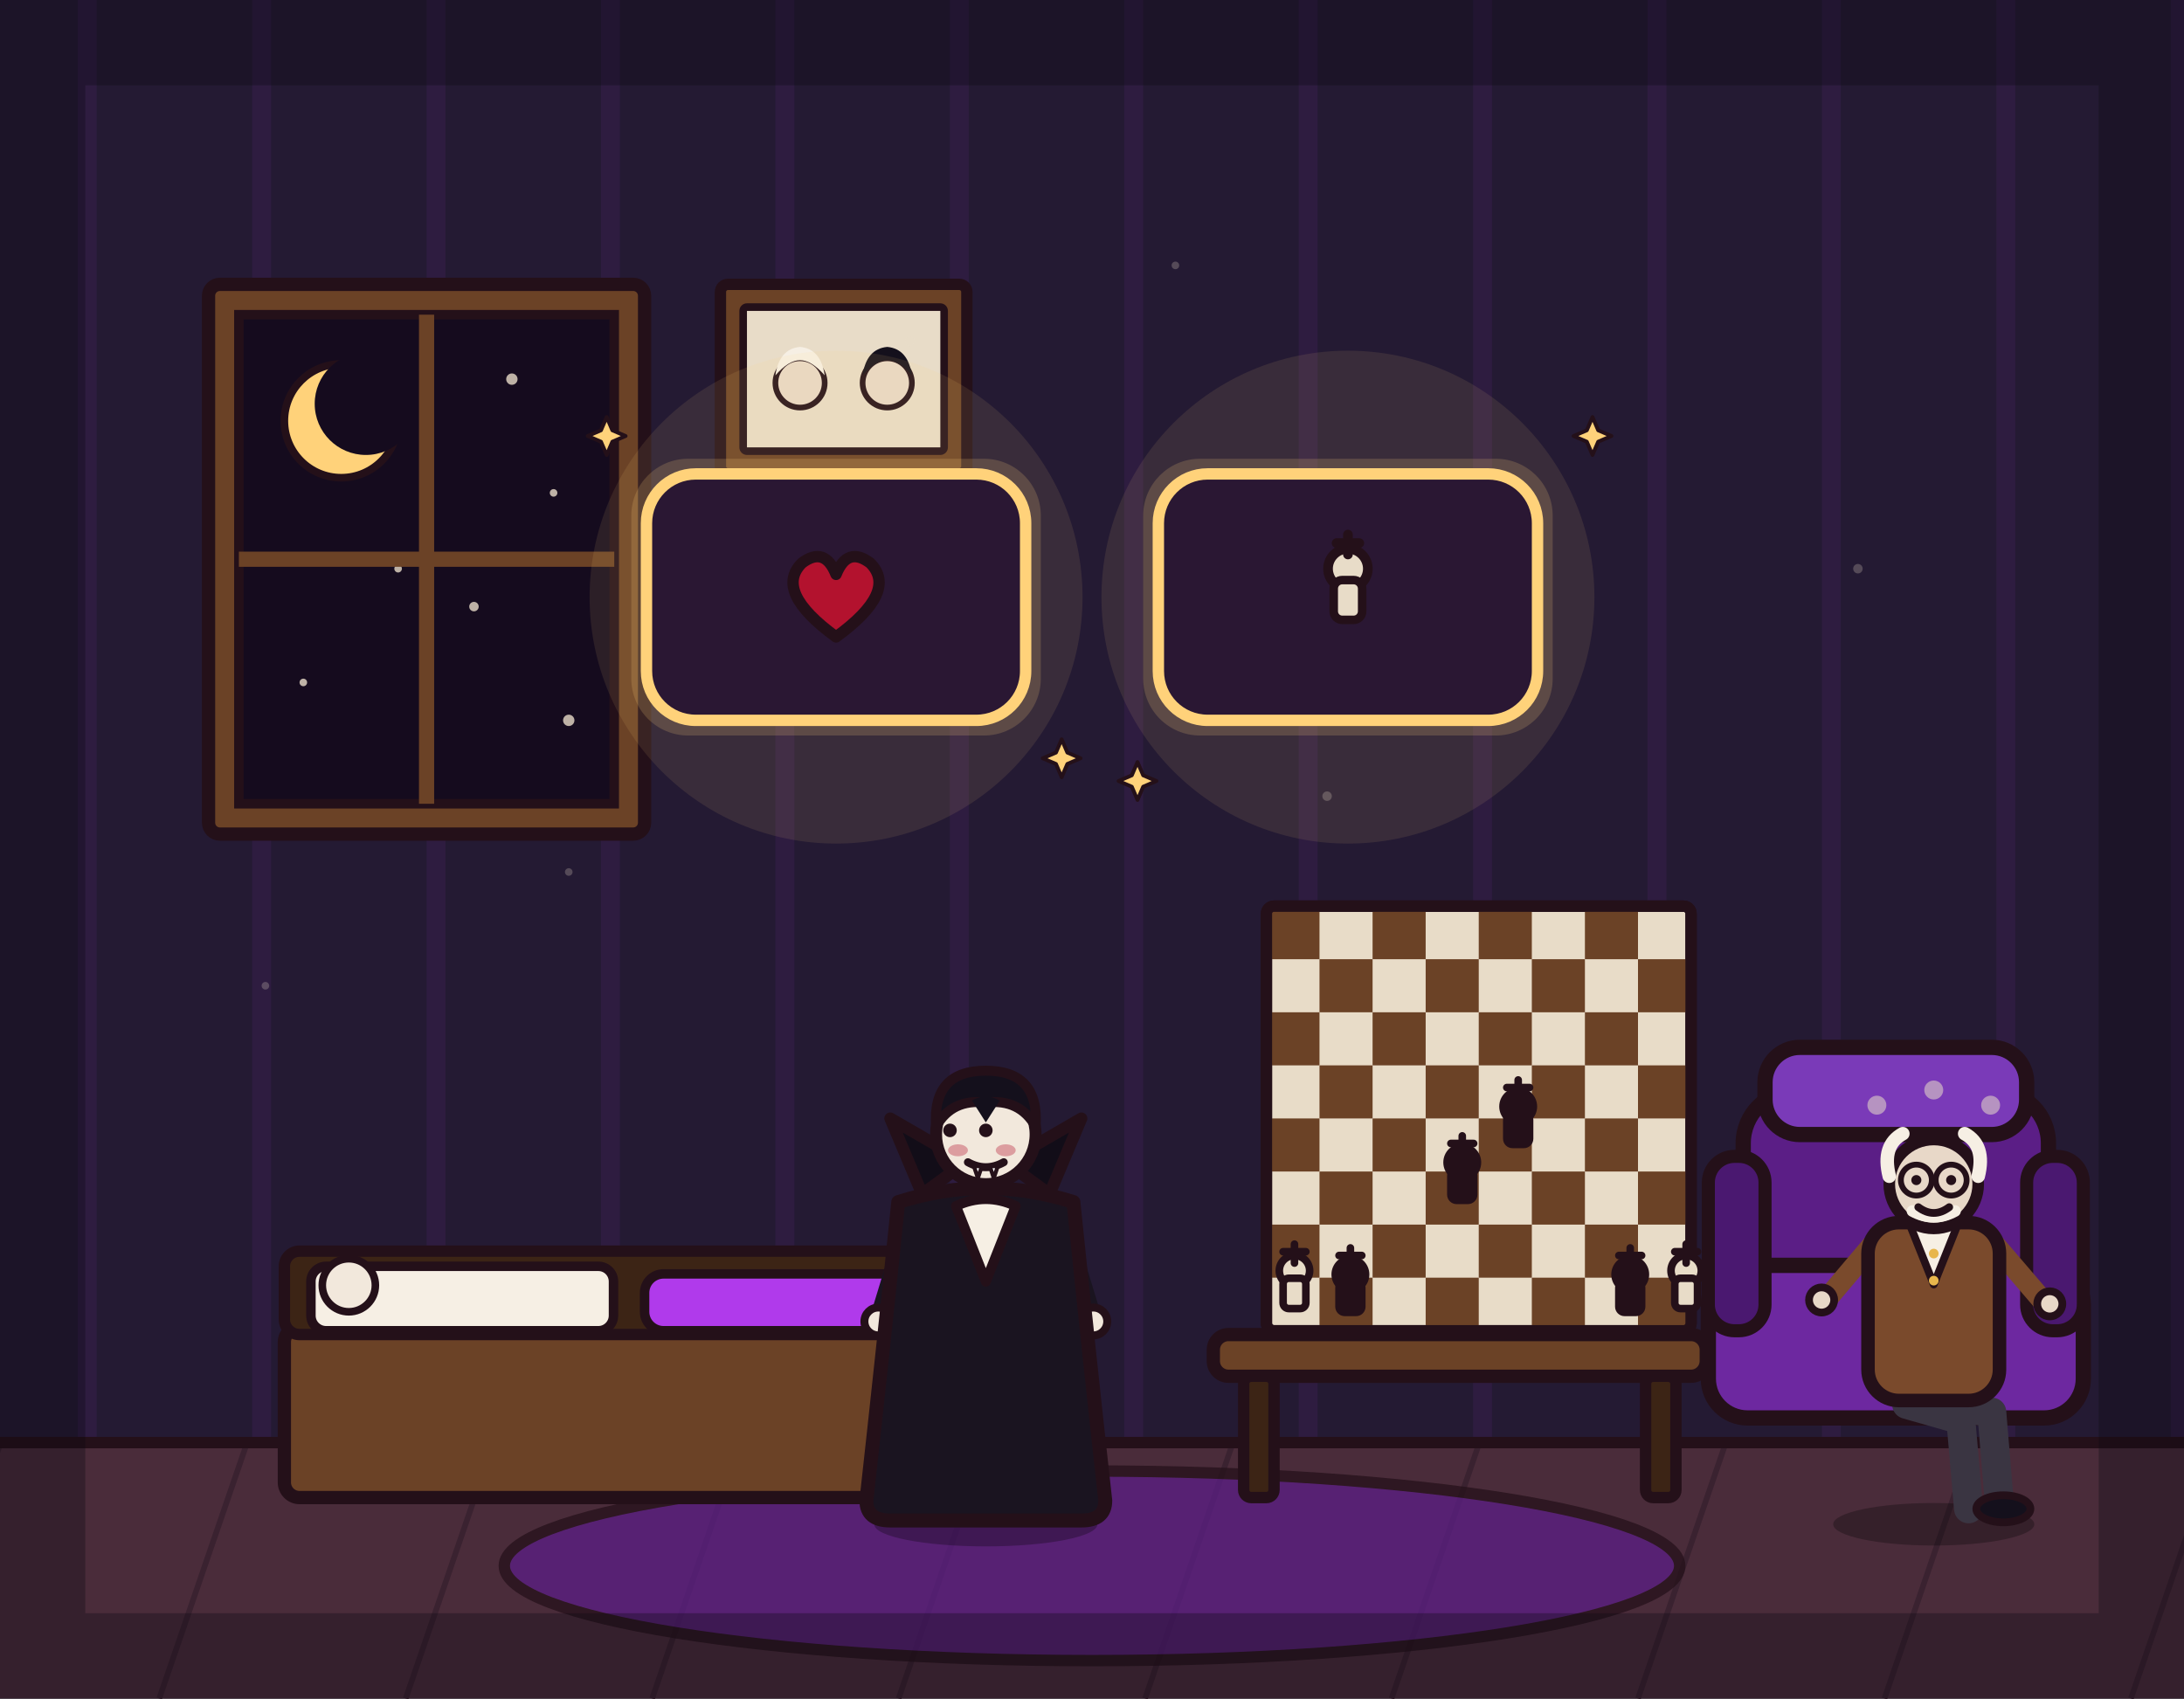
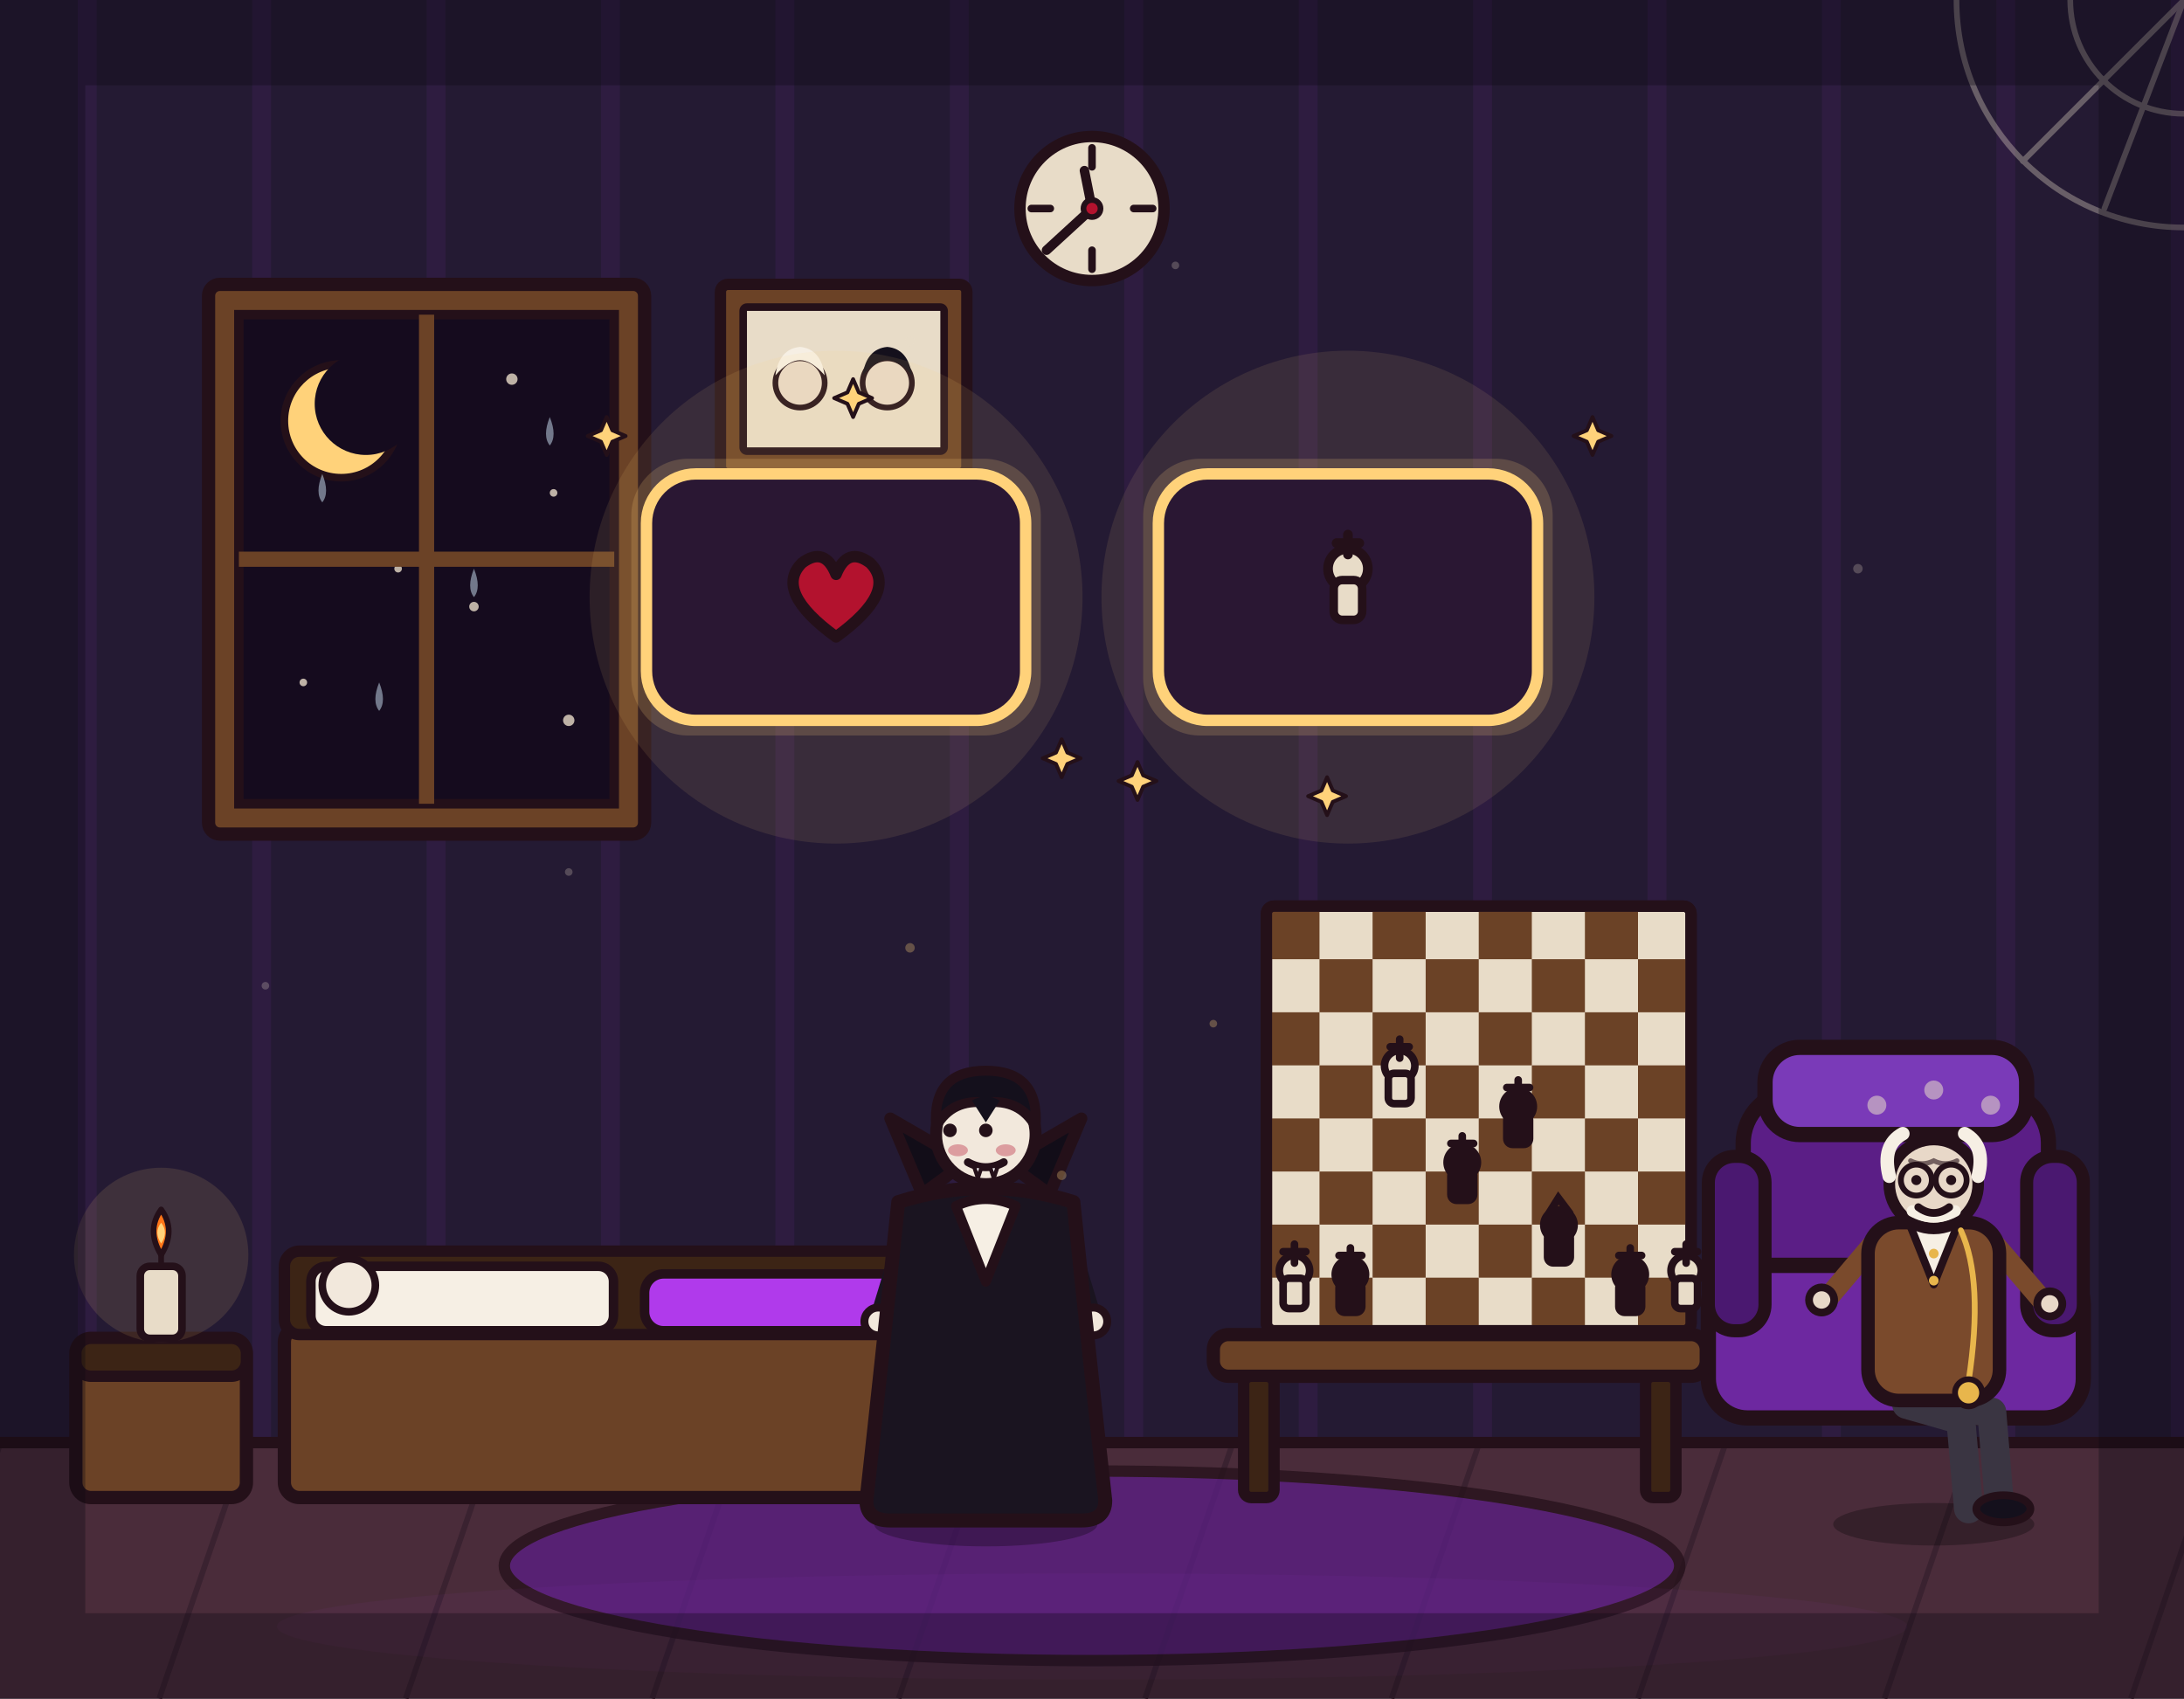
<svg xmlns="http://www.w3.org/2000/svg" viewBox="0 0 1152 896" width="1152" height="896">
  <rect x="0" y="0" width="1152" height="896" fill="#241a33" />
  <path d="M46 0V762M138 0V762M230 0V762M322 0V762M414 0V762M506 0V762M598 0V762M690 0V762M782 0V762M874 0V762M966 0V762M1058 0V762M1150 0V762" stroke="#b03aeb" stroke-width="10" opacity=".07" fill="none" />
  <rect x="0" y="760" width="1152" height="136" fill="#4a2c3a" />
  <path d="M0 762 L-46 896M130 762 L84 896M260 762 L214 896M390 762 L344 896M520 762 L474 896M650 762 L604 896M780 762 L734 896M910 762 L864 896M1040 762 L994 896M1170 762 L1124 896" stroke="#3a2230" stroke-width="3" fill="none" />
  <line x1="0" y1="761" x2="1152" y2="761" stroke="#241019" stroke-width="6" stroke-linecap="round" />
  <ellipse cx="576" cy="826" rx="310" ry="50" fill="#5b1e86" stroke="#241019" stroke-width="6" stroke-linejoin="round" stroke-linecap="round" opacity="0.75" />
  <rect x="110" y="150" width="230" height="290" rx="6" fill="#6b4226" stroke="#241019" stroke-width="7" stroke-linejoin="round" stroke-linecap="round" />
  <rect x="126" y="166" width="198" height="258" fill="#150b1e" stroke="#241019" stroke-width="5" />
  <circle cx="180" cy="222" r="30" fill="#ffd27a" stroke="#241019" stroke-width="4" />
  <circle cx="193" cy="213" r="27" fill="#150b1e" stroke="none" />
  <circle cx="270" cy="200" r="3" fill="#e8dcc8" stroke="none" opacity="0.8" />
  <circle cx="292" cy="260" r="2" fill="#e8dcc8" stroke="none" opacity="0.8" />
  <circle cx="250" cy="320" r="2.5" fill="#e8dcc8" stroke="none" opacity="0.8" />
  <circle cx="160" cy="360" r="2" fill="#e8dcc8" stroke="none" opacity="0.8" />
  <circle cx="300" cy="380" r="3" fill="#e8dcc8" stroke="none" opacity="0.8" />
  <circle cx="210" cy="300" r="2" fill="#e8dcc8" stroke="none" opacity="0.8" />
  <line x1="225" y1="166" x2="225" y2="424" stroke="#6b4226" stroke-width="8" />
  <line x1="126" y1="295" x2="324" y2="295" stroke="#6b4226" stroke-width="8" />
  <rect x="380" y="150" width="130" height="100" rx="4" fill="#6b4226" stroke="#241019" stroke-width="6" stroke-linejoin="round" />
  <rect x="392" y="162" width="106" height="76" rx="2" fill="#e8dcc8" stroke="#241019" stroke-width="4" />
  <circle cx="422" cy="202" r="13" fill="#e8d8c8" stroke="#241019" stroke-width="3" />
  <circle cx="468" cy="202" r="13" fill="#e8d8c8" stroke="#241019" stroke-width="3" />
  <path d="M409 198 Q411 184 422 183 Q433 184 435 198 Q428 190 422 190 Q416 190 409 198 Z" fill="#f6efe4" stroke="none" />
  <path d="M455 198 Q457 184 468 183 Q479 184 481 198 Q474 190 468 190 Q462 190 455 198 Z" fill="#14101c" stroke="none" />
  <rect x="150" y="700" width="380" height="90" rx="8" fill="#6b4226" stroke="#241019" stroke-width="7" stroke-linejoin="round" stroke-linecap="round" />
  <rect x="150" y="660" width="380" height="44" rx="8" fill="#3c2415" stroke="#241019" stroke-width="6" stroke-linejoin="round" stroke-linecap="round" />
  <rect x="164" y="668" width="159.6" height="34" rx="8" fill="#f6efe4" stroke="#241019" stroke-width="5" stroke-linejoin="round" stroke-linecap="round" />
  <rect x="340" y="672" width="167.2" height="30" rx="10" fill="#b03aeb" stroke="#241019" stroke-width="5" stroke-linejoin="round" stroke-linecap="round" />
  <circle cx="184" cy="678" r="14" fill="#f2e8dc" stroke="#241019" stroke-width="4" stroke-linejoin="round" stroke-linecap="round" />
  <g transform="translate(1000 748) scale(1.15)">
    <rect x="-70" y="-150" width="140" height="110" rx="24" fill="#5b1e86" stroke="#241019" stroke-width="7" stroke-linejoin="round" stroke-linecap="round" />
    <rect x="-86" y="-70" width="172" height="70" rx="18" fill="#6d28a0" stroke="#241019" stroke-width="7" stroke-linejoin="round" stroke-linecap="round" />
    <rect x="-86" y="-120" width="26" height="80" rx="12" fill="#4a1870" stroke="#241019" stroke-width="6" stroke-linejoin="round" stroke-linecap="round" />
    <rect x="60" y="-120" width="26" height="80" rx="12" fill="#4a1870" stroke="#241019" stroke-width="6" stroke-linejoin="round" stroke-linecap="round" />
    <rect x="-60" y="-170" width="120" height="40" rx="16" fill="#7a3ab8" stroke="#241019" stroke-width="7" stroke-linejoin="round" stroke-linecap="round" />
  </g>
  <g transform="translate(1020 800) scale(1.02 1.02)">
    <ellipse cx="0" cy="4" rx="52" ry="11" fill="#000000" stroke-width="0" stroke-linejoin="round" stroke-linecap="round" stroke="none" opacity="0.28" />
    <path d="M-8 -58 L30 -54 L34 -6" fill="none" stroke="#3a3542" stroke-width="15" stroke-linecap="round" stroke-linejoin="round" />
    <path d="M-14 -58 L14 -50 L18 -4" fill="none" stroke="#3a3542" stroke-width="15" stroke-linecap="round" stroke-linejoin="round" />
    <ellipse cx="36" cy="-4" rx="14" ry="7" fill="#14101c" stroke="#241019" stroke-width="4" stroke-linejoin="round" stroke-linecap="round" />
    <path d="M32 -140 L56 -112" fill="none" stroke="#7a4a2c" stroke-width="11" stroke-linecap="round" stroke-linejoin="round" />
    <circle cx="60" cy="-110" r="6.5" fill="#e8d8c8" stroke="#241019" stroke-width="4" stroke-linejoin="round" stroke-linecap="round" />
    <path d="M-32 -140 L-54 -114" fill="none" stroke="#7a4a2c" stroke-width="11" stroke-linecap="round" stroke-linejoin="round" />
    <circle cx="-58" cy="-112" r="6.5" fill="#e8d8c8" stroke="#241019" stroke-width="4" stroke-linejoin="round" stroke-linecap="round" />
    <rect x="-34" y="-152" width="68" height="92" rx="16" fill="#7a4a2c" stroke="#241019" stroke-width="7" stroke-linejoin="round" stroke-linecap="round" />
    <path d="M-12 -150 L0 -120 L12 -150 Z" fill="#f6efe4" stroke="#241019" stroke-width="4" stroke-linejoin="round" stroke-linecap="round" />
    <circle cx="0" cy="-136" r="2.5" fill="#e8b64c" stroke-width="0" stroke-linejoin="round" stroke-linecap="round" stroke="none" />
    <circle cx="0" cy="-122" r="2.5" fill="#e8b64c" stroke-width="0" stroke-linejoin="round" stroke-linecap="round" stroke="none" />
    <circle cx="0" cy="-172" r="23" fill="#e8d8c8" stroke="#241019" stroke-width="6" stroke-linejoin="round" stroke-linecap="round" />
    <path d="M-23 -176 Q-27 -192 -16 -198" fill="none" stroke="#f6efe4" stroke-width="7" stroke-linecap="round" stroke-linejoin="round" />
    <path d="M23 -176 Q27 -192 16 -198" fill="none" stroke="#f6efe4" stroke-width="7" stroke-linecap="round" stroke-linejoin="round" />
    <circle cx="-9" cy="-174" r="2.6" fill="#241019" stroke-width="0" stroke-linejoin="round" stroke-linecap="round" stroke="none" />
    <circle cx="9" cy="-174" r="2.6" fill="#241019" stroke-width="0" stroke-linejoin="round" stroke-linecap="round" stroke="none" />
    <circle cx="-9" cy="-174" r="8" fill="none" stroke="#241019" stroke-width="3" stroke-linejoin="round" stroke-linecap="round" />
    <circle cx="9" cy="-174" r="8" fill="none" stroke="#241019" stroke-width="3" stroke-linejoin="round" stroke-linecap="round" />
    <line x1="-1" y1="-174" x2="1" y2="-174" stroke="#241019" stroke-width="3" stroke-linecap="round" />
    <path d="M-11 -158 Q0 -152 11 -158" fill="none" stroke="#f6efe4" stroke-width="6" stroke-linecap="round" stroke-linejoin="round" />
    <path d="M-8 -160 Q0 -154 8 -160" fill="none" stroke="#241019" stroke-width="4" stroke-linecap="round" stroke-linejoin="round" />
+     <path d="M-12 -184 Q-6 -181 0 -184 Q6 -181 12 -184" fill="none" stroke="#241019" stroke-width="2.5" opacity=".6" stroke-linecap="round" />
+     <path d="M14 -148 Q26 -122 18 -70" fill="none" stroke="#e8b64c" stroke-width="3" stroke-linecap="round" />
+     <circle cx="18" cy="-64" r="7" fill="#e8b64c" stroke="#241019" stroke-width="3" />
  </g>
  <circle cx="990" cy="583" r="5" fill="#e8dcc8" stroke="none" opacity="0.55" />
  <circle cx="1020" cy="575" r="5" fill="#e8dcc8" stroke="none" opacity="0.55" />
  <circle cx="1050" cy="583" r="5" fill="#e8dcc8" stroke="none" opacity="0.55" />
  <rect x="640" y="704" width="260" height="22" rx="8" fill="#6b4226" stroke="#241019" stroke-width="7" stroke-linejoin="round" stroke-linecap="round" />
  <rect x="656" y="726" width="16" height="64" rx="4" fill="#3c2415" stroke="#241019" stroke-width="6" stroke-linejoin="round" stroke-linecap="round" />
  <rect x="868" y="726" width="16" height="64" rx="4" fill="#3c2415" stroke="#241019" stroke-width="6" stroke-linejoin="round" stroke-linecap="round" />
  <rect x="668" y="478" width="224" height="224" rx="4" fill="#e8dcc8" stroke="#241019" stroke-width="6" stroke-linejoin="round" stroke-linecap="round" />
  <rect x="668" y="478" width="28" height="28" fill="#6b4226" stroke="none" />
  <rect x="724" y="478" width="28" height="28" fill="#6b4226" stroke="none" />
  <rect x="780" y="478" width="28" height="28" fill="#6b4226" stroke="none" />
  <rect x="836" y="478" width="28" height="28" fill="#6b4226" stroke="none" />
  <rect x="696" y="506" width="28" height="28" fill="#6b4226" stroke="none" />
  <rect x="752" y="506" width="28" height="28" fill="#6b4226" stroke="none" />
  <rect x="808" y="506" width="28" height="28" fill="#6b4226" stroke="none" />
  <rect x="864" y="506" width="28" height="28" fill="#6b4226" stroke="none" />
  <rect x="668" y="534" width="28" height="28" fill="#6b4226" stroke="none" />
  <rect x="724" y="534" width="28" height="28" fill="#6b4226" stroke="none" />
  <rect x="780" y="534" width="28" height="28" fill="#6b4226" stroke="none" />
  <rect x="836" y="534" width="28" height="28" fill="#6b4226" stroke="none" />
  <rect x="696" y="562" width="28" height="28" fill="#6b4226" stroke="none" />
  <rect x="752" y="562" width="28" height="28" fill="#6b4226" stroke="none" />
  <rect x="808" y="562" width="28" height="28" fill="#6b4226" stroke="none" />
  <rect x="864" y="562" width="28" height="28" fill="#6b4226" stroke="none" />
  <rect x="668" y="590" width="28" height="28" fill="#6b4226" stroke="none" />
  <rect x="724" y="590" width="28" height="28" fill="#6b4226" stroke="none" />
  <rect x="780" y="590" width="28" height="28" fill="#6b4226" stroke="none" />
  <rect x="836" y="590" width="28" height="28" fill="#6b4226" stroke="none" />
  <rect x="696" y="618" width="28" height="28" fill="#6b4226" stroke="none" />
  <rect x="752" y="618" width="28" height="28" fill="#6b4226" stroke="none" />
  <rect x="808" y="618" width="28" height="28" fill="#6b4226" stroke="none" />
  <rect x="864" y="618" width="28" height="28" fill="#6b4226" stroke="none" />
  <rect x="668" y="646" width="28" height="28" fill="#6b4226" stroke="none" />
  <rect x="724" y="646" width="28" height="28" fill="#6b4226" stroke="none" />
  <rect x="780" y="646" width="28" height="28" fill="#6b4226" stroke="none" />
  <rect x="836" y="646" width="28" height="28" fill="#6b4226" stroke="none" />
  <rect x="696" y="674" width="28" height="28" fill="#6b4226" stroke="none" />
  <rect x="752" y="674" width="28" height="28" fill="#6b4226" stroke="none" />
  <rect x="808" y="674" width="28" height="28" fill="#6b4226" stroke="none" />
  <rect x="864" y="674" width="28" height="28" fill="#6b4226" stroke="none" />
  <rect x="668" y="478" width="224" height="224" rx="4" fill="none" stroke="#241019" stroke-width="6" stroke-linejoin="round" stroke-linecap="round" />
  <circle cx="682.8" cy="670.3" r="8" fill="#e8dcc8" stroke="#241019" stroke-width="4" stroke-linejoin="round" stroke-linecap="round" />
  <rect x="676.8" y="674.3" width="12" height="16" rx="3" fill="#e8dcc8" stroke="#241019" stroke-width="4" stroke-linejoin="round" stroke-linecap="round" />
  <line x1="682.8" y1="656.3" x2="682.8" y2="666.3" stroke="#241019" stroke-width="4" stroke-linecap="round" />
  <line x1="676.8" y1="660.3" x2="688.8" y2="660.3" stroke="#241019" stroke-width="4" stroke-linecap="round" />
  <circle cx="889.4" cy="670.3" r="8" fill="#e8dcc8" stroke="#241019" stroke-width="4" stroke-linejoin="round" stroke-linecap="round" />
  <rect x="883.4" y="674.3" width="12" height="16" rx="3" fill="#e8dcc8" stroke="#241019" stroke-width="4" stroke-linejoin="round" stroke-linecap="round" />
  <line x1="889.4" y1="656.3" x2="889.4" y2="666.3" stroke="#241019" stroke-width="4" stroke-linecap="round" />
  <line x1="883.4" y1="660.3" x2="895.4" y2="660.3" stroke="#241019" stroke-width="4" stroke-linecap="round" />
  <circle cx="712.3" cy="672.3" r="8" fill="#241019" stroke="#241019" stroke-width="4" stroke-linejoin="round" stroke-linecap="round" />
  <rect x="706.3" y="676.3" width="12" height="16" rx="3" fill="#241019" stroke="#241019" stroke-width="4" stroke-linejoin="round" stroke-linecap="round" />
  <line x1="712.3" y1="658.3" x2="712.3" y2="668.3" stroke="#241019" stroke-width="4" stroke-linecap="round" />
  <line x1="706.3" y1="662.3" x2="718.3" y2="662.3" stroke="#241019" stroke-width="4" stroke-linecap="round" />
  <circle cx="859.9" cy="672.3" r="8" fill="#241019" stroke="#241019" stroke-width="4" stroke-linejoin="round" stroke-linecap="round" />
  <rect x="853.9" y="676.3" width="12" height="16" rx="3" fill="#241019" stroke="#241019" stroke-width="4" stroke-linejoin="round" stroke-linecap="round" />
  <line x1="859.9" y1="658.3" x2="859.9" y2="668.3" stroke="#241019" stroke-width="4" stroke-linecap="round" />
  <line x1="853.9" y1="662.3" x2="865.9" y2="662.3" stroke="#241019" stroke-width="4" stroke-linecap="round" />
  <circle cx="771.3" cy="613.2" r="8" fill="#241019" stroke="#241019" stroke-width="4" stroke-linejoin="round" stroke-linecap="round" />
  <rect x="765.3" y="617.2" width="12" height="16" rx="3" fill="#241019" stroke="#241019" stroke-width="4" stroke-linejoin="round" stroke-linecap="round" />
  <line x1="771.3" y1="599.2" x2="771.3" y2="609.2" stroke="#241019" stroke-width="4" stroke-linecap="round" />
  <line x1="765.3" y1="603.2" x2="777.3" y2="603.2" stroke="#241019" stroke-width="4" stroke-linecap="round" />
  <circle cx="800.8" cy="583.7" r="8" fill="#241019" stroke="#241019" stroke-width="4" stroke-linejoin="round" stroke-linecap="round" />
  <rect x="794.8" y="587.7" width="12" height="16" rx="3" fill="#241019" stroke="#241019" stroke-width="4" stroke-linejoin="round" stroke-linecap="round" />
  <line x1="800.8" y1="569.7" x2="800.8" y2="579.7" stroke="#241019" stroke-width="4" stroke-linecap="round" />
  <line x1="794.8" y1="573.7" x2="806.8" y2="573.7" stroke="#241019" stroke-width="4" stroke-linecap="round" />
  <circle cx="441" cy="315" r="130" fill="#ffd27a" stroke="none" opacity="0.1" />
  <circle cx="711" cy="315" r="130" fill="#ffd27a" stroke="none" opacity="0.1" />
  <rect x="333" y="242" width="216" height="146" rx="30" fill="#ffd27a" opacity="0.18" stroke="none" />
  <rect x="341" y="250" width="200" height="130" rx="26" fill="#2a1733" stroke="#ffd27a" stroke-width="6" stroke-linejoin="round" stroke-linecap="round" />
  <g transform="translate(441 315) scale(1.5)">
    <path d="M0 14 Q-22 -2 -12 -12 Q-4 -18 0 -8 Q4 -18 12 -12 Q22 -2 0 14 Z" fill="#b3122e" stroke="#241019" stroke-width="4" stroke-linejoin="round" stroke-linecap="round" />
  </g>
  <rect x="603" y="242" width="216" height="146" rx="30" fill="#ffd27a" opacity="0.18" stroke="none" />
  <rect x="611" y="250" width="200" height="130" rx="26" fill="#2a1733" stroke="#ffd27a" stroke-width="6" stroke-linejoin="round" stroke-linecap="round" />
  <g transform="translate(711 315) scale(1.5)">
    <circle cx="0" cy="-10" r="7" fill="#e8dcc8" stroke="#241019" stroke-width="3.4" stroke-linejoin="round" stroke-linecap="round" />
    <rect x="-5" y="-6" width="10" height="14" rx="3" fill="#e8dcc8" stroke="#241019" stroke-width="3" stroke-linejoin="round" stroke-linecap="round" />
    <line x1="0" y1="-22" x2="0" y2="-15" stroke="#241019" stroke-width="3.4" stroke-linecap="round" />
    <line x1="-4" y1="-19" x2="4" y2="-19" stroke="#241019" stroke-width="3.4" stroke-linecap="round" />
  </g>
  <path d="M0 -10 L3 -3 L10 0 L3 3 L0 10 L-3 3 L-10 0 L-3 -3 Z" fill="#ffd27a" stroke="#241019" stroke-width="2" stroke-linejoin="round" transform="translate(320 230)" />
  <path d="M0 -10 L3 -3 L10 0 L3 3 L0 10 L-3 3 L-10 0 L-3 -3 Z" fill="#ffd27a" stroke="#241019" stroke-width="2" stroke-linejoin="round" transform="translate(560 400)" />
  <path d="M0 -10 L3 -3 L10 0 L3 3 L0 10 L-3 3 L-10 0 L-3 -3 Z" fill="#ffd27a" stroke="#241019" stroke-width="2" stroke-linejoin="round" transform="translate(840 230)" />
  <path d="M0 -10 L3 -3 L10 0 L3 3 L0 10 L-3 3 L-10 0 L-3 -3 Z" fill="#ffd27a" stroke="#241019" stroke-width="2" stroke-linejoin="round" transform="translate(600 412)" />
  <g transform="translate(520 800) scale(1.05 1.05)">
    <ellipse cx="0" cy="4" rx="56" ry="11" fill="#000000" stroke-width="0" stroke-linejoin="round" stroke-linecap="round" stroke="none" opacity="0.28" />
    <path d="M-12 -62 L-16 -6" fill="none" stroke="#241a2e" stroke-width="15" stroke-linecap="round" stroke-linejoin="round" />
    <path d="M12 -62 L16 -6" fill="none" stroke="#241a2e" stroke-width="15" stroke-linecap="round" stroke-linejoin="round" />
    <ellipse cx="-18" cy="-4" rx="15" ry="7" fill="#14101c" stroke="#241019" stroke-width="4" stroke-linejoin="round" stroke-linecap="round" />
    <ellipse cx="18" cy="-4" rx="15" ry="7" fill="#14101c" stroke="#241019" stroke-width="4" stroke-linejoin="round" stroke-linecap="round" />
    <path d="M-38 -148 L-52 -102" fill="none" stroke="#1a1420" stroke-width="11" stroke-linecap="round" stroke-linejoin="round" />
    <circle cx="-54" cy="-98" r="7" fill="#f2e8dc" stroke="#241019" stroke-width="4" stroke-linejoin="round" stroke-linecap="round" />
    <path d="M38 -148 L52 -102" fill="none" stroke="#1a1420" stroke-width="11" stroke-linecap="round" stroke-linejoin="round" />
    <circle cx="54" cy="-98" r="7" fill="#f2e8dc" stroke="#241019" stroke-width="4" stroke-linejoin="round" stroke-linecap="round" />
    <path d="M-44 -158 Q-52 -80 -60 -8 Q-60 2 -48 2 L48 2 Q60 2 60 -8 Q52 -80 44 -158 Q0 -172 -44 -158 Z" fill="#1a1420" stroke="#241019" stroke-width="7" stroke-linejoin="round" stroke-linecap="round" />
    <path d="M-32 -162 L-48 -200 L-10 -178 Z" fill="#120d18" stroke="#241019" stroke-width="6" stroke-linejoin="round" stroke-linecap="round" />
    <path d="M32 -162 L48 -200 L10 -178 Z" fill="#120d18" stroke="#241019" stroke-width="6" stroke-linejoin="round" stroke-linecap="round" />
    <path d="M-15 -156 L0 -118 L15 -156 Q0 -163 -15 -156 Z" fill="#f6efe4" stroke="#241019" stroke-width="5" stroke-linejoin="round" stroke-linecap="round" />
    <circle cx="0" cy="-192" r="25" fill="#f2e8dc" stroke="#241019" stroke-width="6" stroke-linejoin="round" stroke-linecap="round" />
    <path d="M-25 -196 Q-27 -224 0 -224 Q27 -224 25 -196 Q17 -210 0 -208 Q-17 -210 -25 -196 Z" fill="#14101c" stroke="#241019" stroke-width="5" stroke-linejoin="round" stroke-linecap="round" />
    <path d="M-7 -209 L0 -198 L7 -209 Q0 -213 -7 -209 Z" fill="#14101c" stroke-width="0" stroke-linejoin="round" stroke-linecap="round" stroke="none" />
    <circle cx="-18" cy="-194" r="3.4" fill="#241019" stroke-width="0" stroke-linejoin="round" stroke-linecap="round" stroke="none" />
    <circle cx="0" cy="-194" r="3.4" fill="#241019" stroke-width="0" stroke-linejoin="round" stroke-linecap="round" stroke="none" />
    <path d="M-9 -178 Q0 -173 9 -178" fill="none" stroke="#241019" stroke-width="4" stroke-linecap="round" stroke-linejoin="round" />
    <path d="M-6 -176 L-2 -176 L-4 -170 Z" fill="#ffffff" stroke="#241019" stroke-width="2" stroke-linejoin="round" stroke-linecap="round" />
    <path d="M2 -176 L6 -176 L4 -170 Z" fill="#ffffff" stroke="#241019" stroke-width="2" stroke-linejoin="round" stroke-linecap="round" />
    <ellipse cx="-14" cy="-184" rx="5" ry="3" fill="#b3122e" stroke="none" opacity="0.35" />
    <ellipse cx="10" cy="-184" rx="5" ry="3" fill="#b3122e" stroke="none" opacity="0.35" />
  </g>
  <circle cx="480" cy="180" r="2.5" fill="#e8dcc8" stroke="none" opacity="0.25" />
  <circle cx="620" cy="140" r="2" fill="#e8dcc8" stroke="none" opacity="0.25" />
  <circle cx="700" cy="420" r="2.5" fill="#e8dcc8" stroke="none" opacity="0.25" />
  <circle cx="300" cy="460" r="2" fill="#e8dcc8" stroke="none" opacity="0.25" />
  <circle cx="980" cy="300" r="2.5" fill="#e8dcc8" stroke="none" opacity="0.25" />
  <circle cx="140" cy="520" r="2" fill="#e8dcc8" stroke="none" opacity="0.25" />
+   <g>
+     <circle cx="576" cy="110" r="38" fill="#e8dcc8" stroke="#241019" stroke-width="6" stroke-linejoin="round" />
+     <line x1="576" y1="78" x2="576" y2="88" stroke="#241019" stroke-width="4" stroke-linecap="round" />
+     <line x1="608" y1="110" x2="598" y2="110" stroke="#241019" stroke-width="4" stroke-linecap="round" />
+     <line x1="576" y1="142" x2="576" y2="132" stroke="#241019" stroke-width="4" stroke-linecap="round" />
+     <line x1="544" y1="110" x2="554" y2="110" stroke="#241019" stroke-width="4" stroke-linecap="round" />
+     <line x1="576" y1="110" x2="572" y2="90" stroke="#241019" stroke-width="5" stroke-linecap="round" />
+     <line x1="576" y1="110" x2="552" y2="132" stroke="#241019" stroke-width="5" stroke-linecap="round" />
+     <circle cx="576" cy="110" r="4.5" fill="#b3122e" stroke="#241019" stroke-width="3" />
+   </g>
+   <g fill="#cfe6f8" opacity=".5">
+     <path d="M170 250 q4 10 0 15 q-4 -5 0 -15 Z" />
+     <path d="M250 300 q4 10 0 15 q-4 -5 0 -15 Z" />
+     <path d="M200 360 q4 10 0 15 q-4 -5 0 -15 Z" />
+     <path d="M290 220 q4 10 0 15 q-4 -5 0 -15 Z" />
+   </g>
+   <g fill="none" stroke="#e8dcc8" stroke-width="3" opacity=".35" stroke-linecap="round">
+     <path d="M1092 0 A60 60 0 0 0 1152 60" />
+     <path d="M1032 0 A120 120 0 0 0 1152 120" />
+     <line x1="1152" y1="0" x2="1067" y2="85" />
+     <line x1="1152" y1="0" x2="1110" y2="110" />
+   </g>
+   <g>
+     <rect x="40" y="706" width="90" height="84" rx="8" fill="#6b4226" stroke="#241019" stroke-width="7" stroke-linejoin="round" />
+     <rect x="40" y="706" width="90" height="20" rx="8" fill="#3c2415" stroke="#241019" stroke-width="6" stroke-linejoin="round" />
+     <circle cx="85" cy="662" r="46" fill="#ffd27a" opacity=".12" />
+     <rect x="74" y="668" width="22" height="38" rx="5" fill="#e8dcc8" stroke="#241019" stroke-width="4" />
+     <line x1="85" y1="668" x2="85" y2="662" stroke="#241019" stroke-width="3" stroke-linecap="round" />
+     <path d="M85 662 Q93 649 85 638 Q77 649 85 662 Z" fill="#ff7518" stroke="#241019" stroke-width="3" stroke-linejoin="round" />
+     <path d="M85 656 Q89 650 85 645 Q81 650 85 656 Z" fill="#ffd27a" />
+   </g>
+   <circle cx="738.3" cy="562.2" r="8" fill="#e8dcc8" stroke="#241019" stroke-width="4" stroke-linejoin="round" />
+   <rect x="732.3" y="566.2" width="12" height="16" rx="3" fill="#e8dcc8" stroke="#241019" stroke-width="4" stroke-linejoin="round" />
+   <line x1="738.3" y1="548.2" x2="738.3" y2="558.2" stroke="#241019" stroke-width="4" stroke-linecap="round" />
+   <line x1="733.3" y1="552.2" x2="743.3" y2="552.2" stroke="#241019" stroke-width="4" stroke-linecap="round" />
+   <circle cx="822.3" cy="646.2" r="8" fill="#241019" stroke="#241019" stroke-width="4" stroke-linejoin="round" />
+   <rect x="816.3" y="650.2" width="12" height="16" rx="3" fill="#241019" stroke="#241019" stroke-width="4" stroke-linejoin="round" />
+   <path d="M817 640 L822 632 L828 640" fill="none" stroke="#241019" stroke-width="4" stroke-linecap="round" />
+   <path d="M0 -10 L3 -3 L10 0 L3 3 L0 10 L-3 3 L-10 0 L-3 -3 Z" fill="#ffd27a" stroke="#241019" stroke-width="2" stroke-linejoin="round" transform="translate(450 210)" />
+   <path d="M0 -10 L3 -3 L10 0 L3 3 L0 10 L-3 3 L-10 0 L-3 -3 Z" fill="#ffd27a" stroke="#241019" stroke-width="2" stroke-linejoin="round" transform="translate(700 420)" />
+   <ellipse cx="576" cy="858" rx="430" ry="28" fill="#b03aeb" opacity=".05" />
+   <g fill="#ffd27a" opacity=".3">
+     <circle cx="480" cy="500" r="2.5" />
+     <circle cx="640" cy="540" r="2" />
+     <circle cx="560" cy="620" r="2.5" />
+   </g>
  <rect x="0" y="0" width="1152" height="896" fill="none" stroke="#0b0710" stroke-width="90" opacity="0.32" />
</svg>
